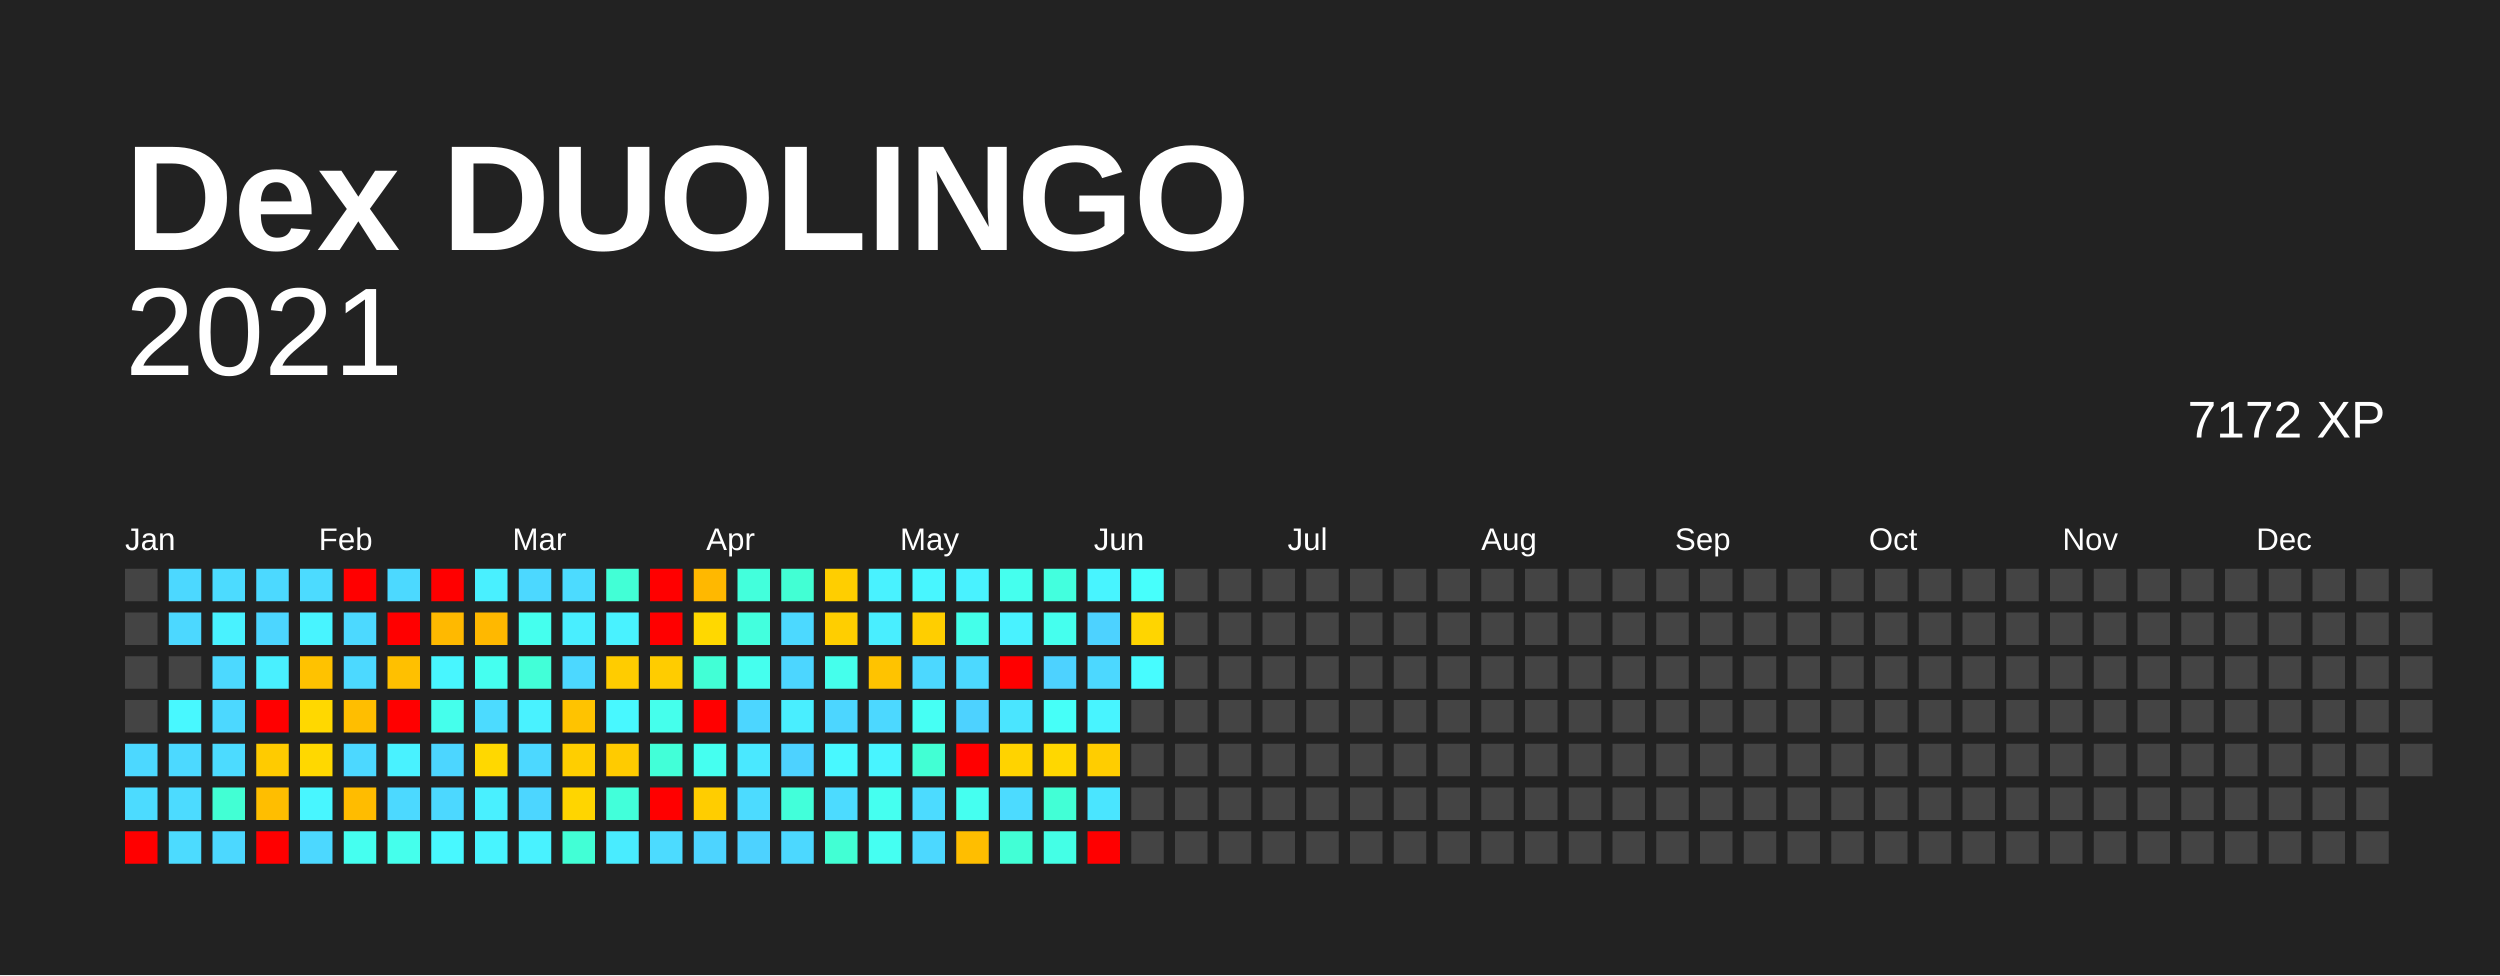
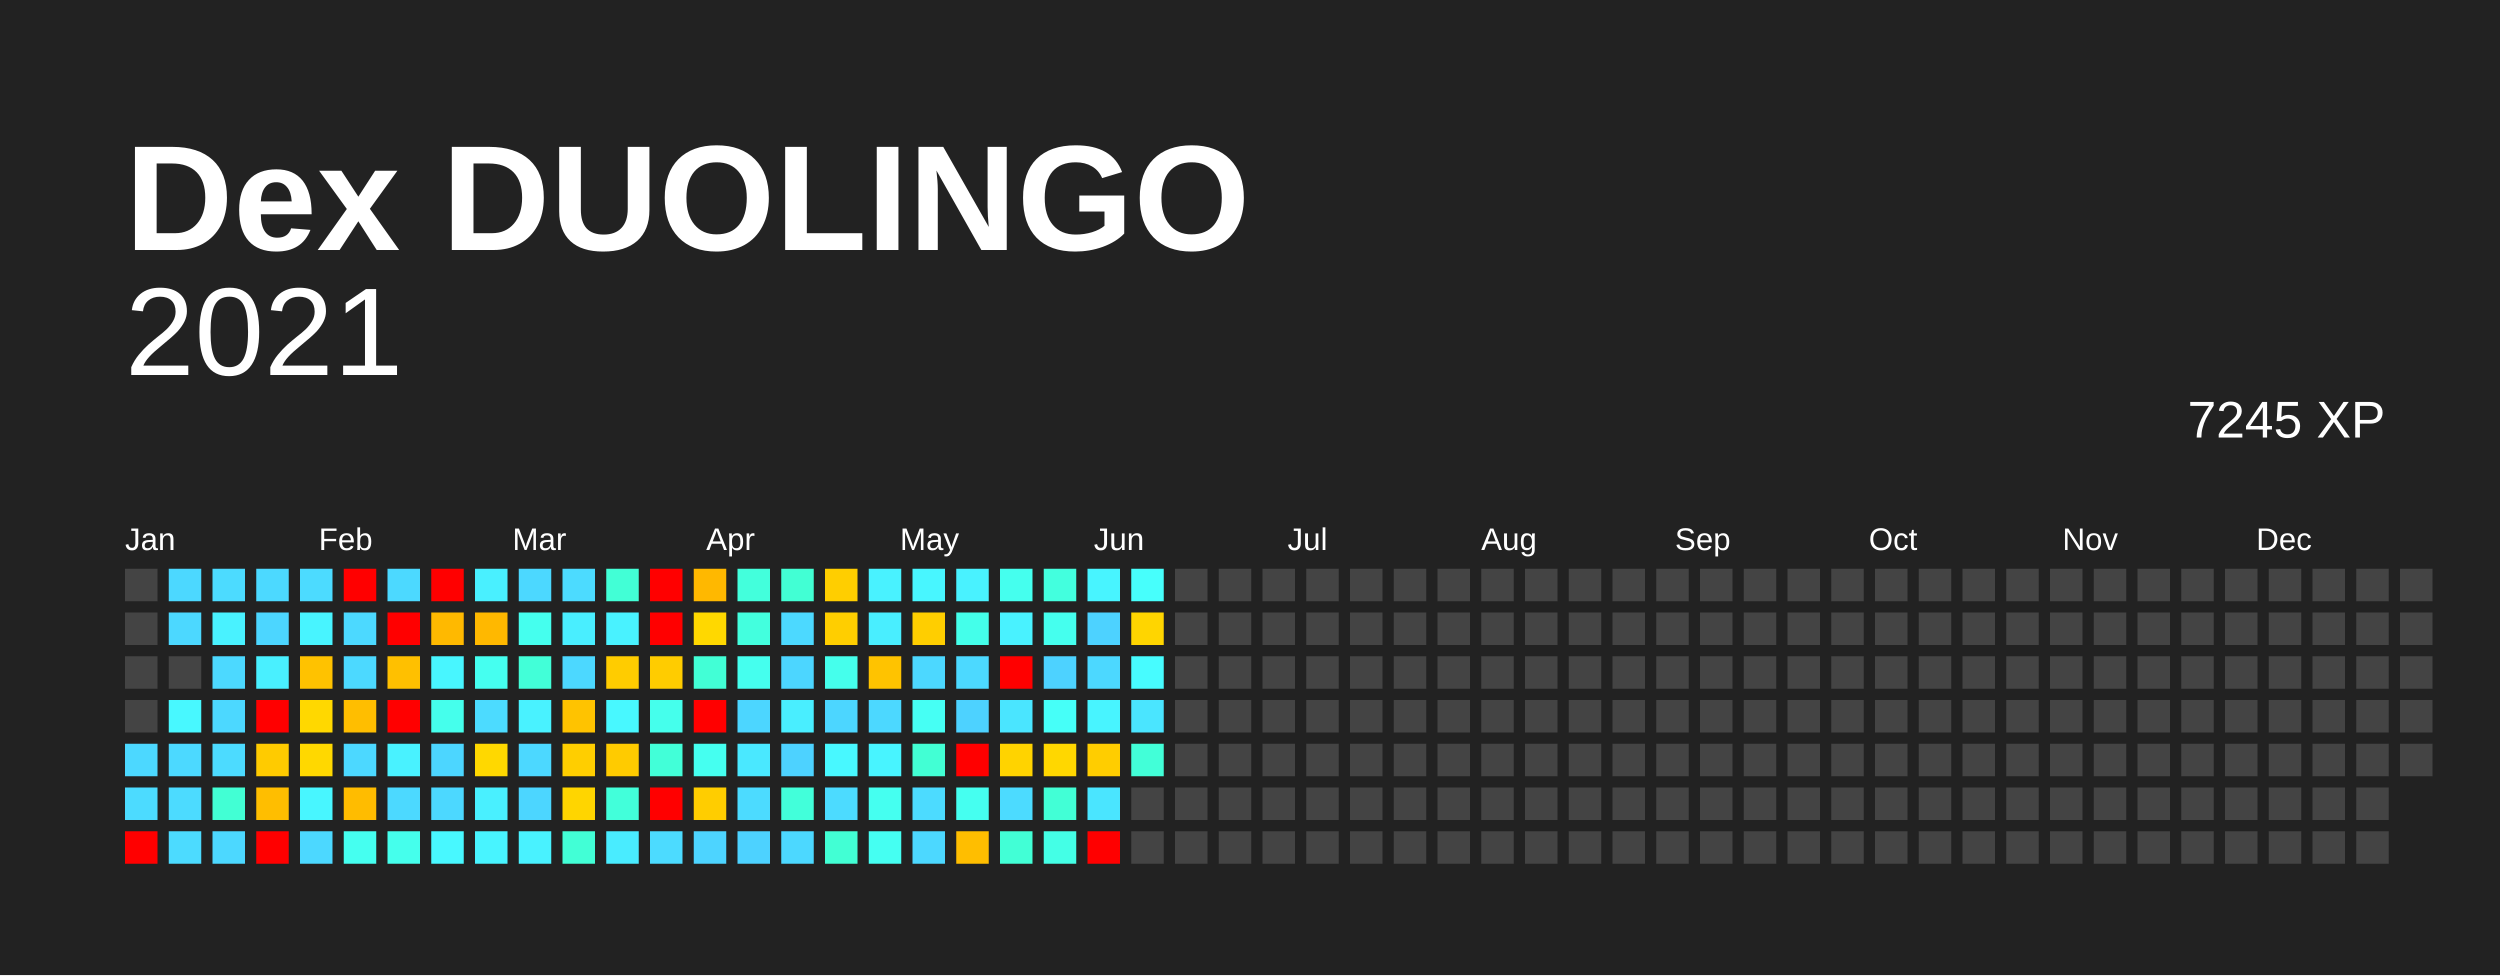
<svg xmlns="http://www.w3.org/2000/svg" baseProfile="full" height="78mm" version="1.1" viewBox="0,0,200,78" width="200mm">
  <defs />
  <rect fill="#222222" height="78" width="200" x="0" y="0" />
  <text fill="#FFFFFF" style="font-size:12px; font-family:Arial; font-weight:bold;" x="10" y="20">Dex DUOLINGO</text>
  <text alignment-baseline="hanging" fill="#FFFFFF" style="font-size:10.0px; font-family:Arial;" x="10" y="30">2021</text>
-   <text alignment-baseline="hanging" fill="#FFFFFF" style="font-size:4.125px; font-family:Arial;" x="175" y="35">7172 XP</text>
+   <text alignment-baseline="hanging" fill="#FFFFFF" style="font-size:4.125px; font-family:Arial;" x="175" y="35">7245 XP</text>
  <text fill="#FFFFFF" style="font-size:2.5px; font-family:Arial" x="10.0" y="44">Jan</text>
  <text fill="#FFFFFF" style="font-size:2.5px; font-family:Arial" x="25.5" y="44">Feb</text>
  <text fill="#FFFFFF" style="font-size:2.5px; font-family:Arial" x="41.0" y="44">Mar</text>
  <text fill="#FFFFFF" style="font-size:2.5px; font-family:Arial" x="56.5" y="44">Apr</text>
  <text fill="#FFFFFF" style="font-size:2.5px; font-family:Arial" x="72.0" y="44">May</text>
  <text fill="#FFFFFF" style="font-size:2.5px; font-family:Arial" x="87.5" y="44">Jun</text>
  <text fill="#FFFFFF" style="font-size:2.5px; font-family:Arial" x="103.0" y="44">Jul</text>
  <text fill="#FFFFFF" style="font-size:2.5px; font-family:Arial" x="118.5" y="44">Aug</text>
  <text fill="#FFFFFF" style="font-size:2.5px; font-family:Arial" x="134.0" y="44">Sep</text>
  <text fill="#FFFFFF" style="font-size:2.5px; font-family:Arial" x="149.5" y="44">Oct</text>
  <text fill="#FFFFFF" style="font-size:2.5px; font-family:Arial" x="165.0" y="44">Nov</text>
  <text fill="#FFFFFF" style="font-size:2.5px; font-family:Arial" x="180.5" y="44">Dec</text>
  <rect fill="#444444" height="2.6" width="2.6" x="10.0" y="45.5" />
  <rect fill="#444444" height="2.6" width="2.6" x="10.0" y="49.0" />
  <rect fill="#444444" height="2.6" width="2.6" x="10.0" y="52.5" />
  <rect fill="#444444" height="2.6" width="2.6" x="10.0" y="56.0" />
  <rect fill="#4cd8ff" height="2.6" width="2.6" x="10.0" y="59.5" />
  <rect fill="#4cdbff" height="2.6" width="2.6" x="10.0" y="63.0" />
  <rect fill="red" height="2.6" width="2.6" x="10.0" y="66.5" />
  <rect fill="#4cd8ff" height="2.6" width="2.6" x="13.5" y="45.5" />
  <rect fill="#4cd8ff" height="2.6" width="2.6" x="13.5" y="49.0" />
  <rect fill="#444444" height="2.6" width="2.6" x="13.5" y="52.5" />
  <rect fill="#48f8ff" height="2.6" width="2.6" x="13.5" y="56.0" />
  <rect fill="#4cd9ff" height="2.6" width="2.6" x="13.5" y="59.5" />
  <rect fill="#4cdbff" height="2.6" width="2.6" x="13.5" y="63.0" />
  <rect fill="#4cdbff" height="2.6" width="2.6" x="13.5" y="66.5" />
  <rect fill="#4cdbff" height="2.6" width="2.6" x="17.0" y="45.5" />
  <rect fill="#49f2ff" height="2.6" width="2.6" x="17.0" y="49.0" />
  <rect fill="#4cd9ff" height="2.6" width="2.6" x="17.0" y="52.5" />
  <rect fill="#4cd8ff" height="2.6" width="2.6" x="17.0" y="56.0" />
  <rect fill="#4cdbff" height="2.6" width="2.6" x="17.0" y="59.5" />
  <rect fill="#42ffd4" height="2.6" width="2.6" x="17.0" y="63.0" />
  <rect fill="#4cd8ff" height="2.6" width="2.6" x="17.0" y="66.5" />
  <rect fill="#4cd9ff" height="2.6" width="2.6" x="20.5" y="45.5" />
  <rect fill="#4cd6ff" height="2.6" width="2.6" x="20.5" y="49.0" />
  <rect fill="#49f0ff" height="2.6" width="2.6" x="20.5" y="52.5" />
  <rect fill="red" height="2.6" width="2.6" x="20.5" y="56.0" />
  <rect fill="#ffcb00" height="2.6" width="2.6" x="20.5" y="59.5" />
  <rect fill="#ffbe00" height="2.6" width="2.6" x="20.5" y="63.0" />
  <rect fill="red" height="2.6" width="2.6" x="20.5" y="66.5" />
  <rect fill="#4cdbff" height="2.6" width="2.6" x="24.0" y="45.5" />
  <rect fill="#48f4ff" height="2.6" width="2.6" x="24.0" y="49.0" />
  <rect fill="#ffc200" height="2.6" width="2.6" x="24.0" y="52.5" />
  <rect fill="#ffd800" height="2.6" width="2.6" x="24.0" y="56.0" />
  <rect fill="#ffd800" height="2.6" width="2.6" x="24.0" y="59.5" />
  <rect fill="#48f6ff" height="2.6" width="2.6" x="24.0" y="63.0" />
  <rect fill="#4cd8ff" height="2.6" width="2.6" x="24.0" y="66.5" />
  <rect fill="red" height="2.6" width="2.6" x="27.5" y="45.5" />
  <rect fill="#4cd9ff" height="2.6" width="2.6" x="27.5" y="49.0" />
  <rect fill="#4cd9ff" height="2.6" width="2.6" x="27.5" y="52.5" />
  <rect fill="#ffbe00" height="2.6" width="2.6" x="27.5" y="56.0" />
  <rect fill="#4cd8ff" height="2.6" width="2.6" x="27.5" y="59.5" />
  <rect fill="#ffbc00" height="2.6" width="2.6" x="27.5" y="63.0" />
  <rect fill="#45fff0" height="2.6" width="2.6" x="27.5" y="66.5" />
  <rect fill="#4cd9ff" height="2.6" width="2.6" x="31.0" y="45.5" />
  <rect fill="red" height="2.6" width="2.6" x="31.0" y="49.0" />
  <rect fill="#ffc000" height="2.6" width="2.6" x="31.0" y="52.5" />
  <rect fill="red" height="2.6" width="2.6" x="31.0" y="56.0" />
  <rect fill="#49f2ff" height="2.6" width="2.6" x="31.0" y="59.5" />
  <rect fill="#4cd9ff" height="2.6" width="2.6" x="31.0" y="63.0" />
  <rect fill="#45ffec" height="2.6" width="2.6" x="31.0" y="66.5" />
  <rect fill="red" height="2.6" width="2.6" x="34.5" y="45.5" />
  <rect fill="#ffb900" height="2.6" width="2.6" x="34.5" y="49.0" />
  <rect fill="#48f6ff" height="2.6" width="2.6" x="34.5" y="52.5" />
  <rect fill="#45ffec" height="2.6" width="2.6" x="34.5" y="56.0" />
  <rect fill="#4cd6ff" height="2.6" width="2.6" x="34.5" y="59.5" />
  <rect fill="#4cd8ff" height="2.6" width="2.6" x="34.5" y="63.0" />
  <rect fill="#48f8ff" height="2.6" width="2.6" x="34.5" y="66.5" />
  <rect fill="#49f0ff" height="2.6" width="2.6" x="38.0" y="45.5" />
  <rect fill="#ffb800" height="2.6" width="2.6" x="38.0" y="49.0" />
  <rect fill="#45fff0" height="2.6" width="2.6" x="38.0" y="52.5" />
  <rect fill="#4cdbff" height="2.6" width="2.6" x="38.0" y="56.0" />
  <rect fill="#ffd800" height="2.6" width="2.6" x="38.0" y="59.5" />
  <rect fill="#49f0ff" height="2.6" width="2.6" x="38.0" y="63.0" />
  <rect fill="#48f4ff" height="2.6" width="2.6" x="38.0" y="66.5" />
  <rect fill="#4cd8ff" height="2.6" width="2.6" x="41.5" y="45.5" />
  <rect fill="#45ffee" height="2.6" width="2.6" x="41.5" y="49.0" />
  <rect fill="#42ffd8" height="2.6" width="2.6" x="41.5" y="52.5" />
  <rect fill="#49f2ff" height="2.6" width="2.6" x="41.5" y="56.0" />
  <rect fill="#4cd8ff" height="2.6" width="2.6" x="41.5" y="59.5" />
  <rect fill="#4cd6ff" height="2.6" width="2.6" x="41.5" y="63.0" />
  <rect fill="#49f2ff" height="2.6" width="2.6" x="41.5" y="66.5" />
  <rect fill="#4cdbff" height="2.6" width="2.6" x="45.0" y="45.5" />
  <rect fill="#49eeff" height="2.6" width="2.6" x="45.0" y="49.0" />
  <rect fill="#4cd8ff" height="2.6" width="2.6" x="45.0" y="52.5" />
  <rect fill="#ffc300" height="2.6" width="2.6" x="45.0" y="56.0" />
  <rect fill="#ffce00" height="2.6" width="2.6" x="45.0" y="59.5" />
  <rect fill="#ffd500" height="2.6" width="2.6" x="45.0" y="63.0" />
  <rect fill="#42ffd6" height="2.6" width="2.6" x="45.0" y="66.5" />
  <rect fill="#42ffd6" height="2.6" width="2.6" x="48.5" y="45.5" />
  <rect fill="#49f2ff" height="2.6" width="2.6" x="48.5" y="49.0" />
  <rect fill="#ffcc00" height="2.6" width="2.6" x="48.5" y="52.5" />
  <rect fill="#48f8ff" height="2.6" width="2.6" x="48.5" y="56.0" />
  <rect fill="#ffcb00" height="2.6" width="2.6" x="48.5" y="59.5" />
  <rect fill="#42ffda" height="2.6" width="2.6" x="48.5" y="63.0" />
  <rect fill="#49ecff" height="2.6" width="2.6" x="48.5" y="66.5" />
  <rect fill="red" height="2.6" width="2.6" x="52.0" y="45.5" />
  <rect fill="red" height="2.6" width="2.6" x="52.0" y="49.0" />
  <rect fill="#ffcc00" height="2.6" width="2.6" x="52.0" y="52.5" />
  <rect fill="#45ffec" height="2.6" width="2.6" x="52.0" y="56.0" />
  <rect fill="#42ffd8" height="2.6" width="2.6" x="52.0" y="59.5" />
  <rect fill="red" height="2.6" width="2.6" x="52.0" y="63.0" />
  <rect fill="#4cdbff" height="2.6" width="2.6" x="52.0" y="66.5" />
  <rect fill="#ffb800" height="2.6" width="2.6" x="55.5" y="45.5" />
  <rect fill="#ffd800" height="2.6" width="2.6" x="55.5" y="49.0" />
  <rect fill="#42ffd6" height="2.6" width="2.6" x="55.5" y="52.5" />
  <rect fill="red" height="2.6" width="2.6" x="55.5" y="56.0" />
  <rect fill="#45fff0" height="2.6" width="2.6" x="55.5" y="59.5" />
  <rect fill="#ffcd00" height="2.6" width="2.6" x="55.5" y="63.0" />
  <rect fill="#4dd4ff" height="2.6" width="2.6" x="55.5" y="66.5" />
  <rect fill="#43ffdc" height="2.6" width="2.6" x="59.0" y="45.5" />
  <rect fill="#43ffde" height="2.6" width="2.6" x="59.0" y="49.0" />
  <rect fill="#45ffee" height="2.6" width="2.6" x="59.0" y="52.5" />
  <rect fill="#4cd6ff" height="2.6" width="2.6" x="59.0" y="56.0" />
  <rect fill="#4ae8ff" height="2.6" width="2.6" x="59.0" y="59.5" />
  <rect fill="#4cdbff" height="2.6" width="2.6" x="59.0" y="63.0" />
  <rect fill="#4dd2ff" height="2.6" width="2.6" x="59.0" y="66.5" />
  <rect fill="#42ffd4" height="2.6" width="2.6" x="62.5" y="45.5" />
  <rect fill="#4cd9ff" height="2.6" width="2.6" x="62.5" y="49.0" />
  <rect fill="#4cd6ff" height="2.6" width="2.6" x="62.5" y="52.5" />
  <rect fill="#49eeff" height="2.6" width="2.6" x="62.5" y="56.0" />
  <rect fill="#4dd2ff" height="2.6" width="2.6" x="62.5" y="59.5" />
  <rect fill="#42ffda" height="2.6" width="2.6" x="62.5" y="63.0" />
  <rect fill="#4cd8ff" height="2.6" width="2.6" x="62.5" y="66.5" />
  <rect fill="#ffce00" height="2.6" width="2.6" x="66.0" y="45.5" />
  <rect fill="#ffce00" height="2.6" width="2.6" x="66.0" y="49.0" />
  <rect fill="#45ffec" height="2.6" width="2.6" x="66.0" y="52.5" />
  <rect fill="#4cd6ff" height="2.6" width="2.6" x="66.0" y="56.0" />
  <rect fill="#48f8ff" height="2.6" width="2.6" x="66.0" y="59.5" />
  <rect fill="#4cdbff" height="2.6" width="2.6" x="66.0" y="63.0" />
  <rect fill="#42ffd4" height="2.6" width="2.6" x="66.0" y="66.5" />
  <rect fill="#49f2ff" height="2.6" width="2.6" x="69.5" y="45.5" />
  <rect fill="#49eeff" height="2.6" width="2.6" x="69.5" y="49.0" />
  <rect fill="#ffc300" height="2.6" width="2.6" x="69.5" y="52.5" />
  <rect fill="#4cd8ff" height="2.6" width="2.6" x="69.5" y="56.0" />
  <rect fill="#48f4ff" height="2.6" width="2.6" x="69.5" y="59.5" />
  <rect fill="#45fff0" height="2.6" width="2.6" x="69.5" y="63.0" />
  <rect fill="#45fff2" height="2.6" width="2.6" x="69.5" y="66.5" />
  <rect fill="#48f6ff" height="2.6" width="2.6" x="73.0" y="45.5" />
  <rect fill="#ffce00" height="2.6" width="2.6" x="73.0" y="49.0" />
  <rect fill="#4cd8ff" height="2.6" width="2.6" x="73.0" y="52.5" />
  <rect fill="#46fff4" height="2.6" width="2.6" x="73.0" y="56.0" />
  <rect fill="#42ffd4" height="2.6" width="2.6" x="73.0" y="59.5" />
  <rect fill="#4cdbff" height="2.6" width="2.6" x="73.0" y="63.0" />
  <rect fill="#4cd8ff" height="2.6" width="2.6" x="73.0" y="66.5" />
  <rect fill="#49f2ff" height="2.6" width="2.6" x="76.5" y="45.5" />
  <rect fill="#44ffea" height="2.6" width="2.6" x="76.5" y="49.0" />
  <rect fill="#4cd9ff" height="2.6" width="2.6" x="76.5" y="52.5" />
  <rect fill="#4dd2ff" height="2.6" width="2.6" x="76.5" y="56.0" />
  <rect fill="red" height="2.6" width="2.6" x="76.5" y="59.5" />
  <rect fill="#45fff0" height="2.6" width="2.6" x="76.5" y="63.0" />
  <rect fill="#ffbe00" height="2.6" width="2.6" x="76.5" y="66.5" />
  <rect fill="#45ffee" height="2.6" width="2.6" x="80.0" y="45.5" />
  <rect fill="#49f2ff" height="2.6" width="2.6" x="80.0" y="49.0" />
  <rect fill="red" height="2.6" width="2.6" x="80.0" y="52.5" />
  <rect fill="#4ae5ff" height="2.6" width="2.6" x="80.0" y="56.0" />
  <rect fill="#ffd300" height="2.6" width="2.6" x="80.0" y="59.5" />
  <rect fill="#4cdbff" height="2.6" width="2.6" x="80.0" y="63.0" />
  <rect fill="#42ffd6" height="2.6" width="2.6" x="80.0" y="66.5" />
  <rect fill="#43ffde" height="2.6" width="2.6" x="83.5" y="45.5" />
  <rect fill="#45ffee" height="2.6" width="2.6" x="83.5" y="49.0" />
  <rect fill="#4dd2ff" height="2.6" width="2.6" x="83.5" y="52.5" />
  <rect fill="#46fff8" height="2.6" width="2.6" x="83.5" y="56.0" />
  <rect fill="#ffd700" height="2.6" width="2.6" x="83.5" y="59.5" />
  <rect fill="#42ffd6" height="2.6" width="2.6" x="83.5" y="63.0" />
  <rect fill="#44ffe6" height="2.6" width="2.6" x="83.5" y="66.5" />
  <rect fill="#48f4ff" height="2.6" width="2.6" x="87.0" y="45.5" />
  <rect fill="#4dd2ff" height="2.6" width="2.6" x="87.0" y="49.0" />
  <rect fill="#4cd8ff" height="2.6" width="2.6" x="87.0" y="52.5" />
  <rect fill="#48f4ff" height="2.6" width="2.6" x="87.0" y="56.0" />
  <rect fill="#ffcd00" height="2.6" width="2.6" x="87.0" y="59.5" />
  <rect fill="#4ae5ff" height="2.6" width="2.6" x="87.0" y="63.0" />
  <rect fill="red" height="2.6" width="2.6" x="87.0" y="66.5" />
  <rect fill="#47fffc" height="2.6" width="2.6" x="90.5" y="45.5" />
  <rect fill="#ffd500" height="2.6" width="2.6" x="90.5" y="49.0" />
  <rect fill="#47fcff" height="2.6" width="2.6" x="90.5" y="52.5" />
-   <rect fill="#444444" height="2.6" width="2.6" x="90.5" y="56.0" />
-   <rect fill="#444444" height="2.6" width="2.6" x="90.5" y="59.5" />
+   <rect fill="#4ae5ff" height="2.6" width="2.6" x="90.5" y="56.0" />
+   <rect fill="#42ffd8" height="2.6" width="2.6" x="90.5" y="59.5" />
  <rect fill="#444444" height="2.6" width="2.6" x="90.5" y="63.0" />
  <rect fill="#444444" height="2.6" width="2.6" x="90.5" y="66.5" />
  <rect fill="#444444" height="2.6" width="2.6" x="94.0" y="45.5" />
  <rect fill="#444444" height="2.6" width="2.6" x="94.0" y="49.0" />
  <rect fill="#444444" height="2.6" width="2.6" x="94.0" y="52.5" />
  <rect fill="#444444" height="2.6" width="2.6" x="94.0" y="56.0" />
  <rect fill="#444444" height="2.6" width="2.6" x="94.0" y="59.5" />
  <rect fill="#444444" height="2.6" width="2.6" x="94.0" y="63.0" />
  <rect fill="#444444" height="2.6" width="2.6" x="94.0" y="66.5" />
  <rect fill="#444444" height="2.6" width="2.6" x="97.5" y="45.5" />
  <rect fill="#444444" height="2.6" width="2.6" x="97.5" y="49.0" />
  <rect fill="#444444" height="2.6" width="2.6" x="97.5" y="52.5" />
  <rect fill="#444444" height="2.6" width="2.6" x="97.5" y="56.0" />
  <rect fill="#444444" height="2.6" width="2.6" x="97.5" y="59.5" />
  <rect fill="#444444" height="2.6" width="2.6" x="97.5" y="63.0" />
  <rect fill="#444444" height="2.6" width="2.6" x="97.5" y="66.5" />
  <rect fill="#444444" height="2.6" width="2.6" x="101.0" y="45.5" />
  <rect fill="#444444" height="2.6" width="2.6" x="101.0" y="49.0" />
  <rect fill="#444444" height="2.6" width="2.6" x="101.0" y="52.5" />
  <rect fill="#444444" height="2.6" width="2.6" x="101.0" y="56.0" />
  <rect fill="#444444" height="2.6" width="2.6" x="101.0" y="59.5" />
  <rect fill="#444444" height="2.6" width="2.6" x="101.0" y="63.0" />
  <rect fill="#444444" height="2.6" width="2.6" x="101.0" y="66.5" />
  <rect fill="#444444" height="2.6" width="2.6" x="104.5" y="45.5" />
  <rect fill="#444444" height="2.6" width="2.6" x="104.5" y="49.0" />
  <rect fill="#444444" height="2.6" width="2.6" x="104.5" y="52.5" />
  <rect fill="#444444" height="2.6" width="2.6" x="104.5" y="56.0" />
  <rect fill="#444444" height="2.6" width="2.6" x="104.5" y="59.5" />
  <rect fill="#444444" height="2.6" width="2.6" x="104.5" y="63.0" />
  <rect fill="#444444" height="2.6" width="2.6" x="104.5" y="66.5" />
  <rect fill="#444444" height="2.6" width="2.6" x="108.0" y="45.5" />
  <rect fill="#444444" height="2.6" width="2.6" x="108.0" y="49.0" />
  <rect fill="#444444" height="2.6" width="2.6" x="108.0" y="52.5" />
  <rect fill="#444444" height="2.6" width="2.6" x="108.0" y="56.0" />
  <rect fill="#444444" height="2.6" width="2.6" x="108.0" y="59.5" />
  <rect fill="#444444" height="2.6" width="2.6" x="108.0" y="63.0" />
  <rect fill="#444444" height="2.6" width="2.6" x="108.0" y="66.5" />
  <rect fill="#444444" height="2.6" width="2.6" x="111.5" y="45.5" />
  <rect fill="#444444" height="2.6" width="2.6" x="111.5" y="49.0" />
  <rect fill="#444444" height="2.6" width="2.6" x="111.5" y="52.5" />
  <rect fill="#444444" height="2.6" width="2.6" x="111.5" y="56.0" />
  <rect fill="#444444" height="2.6" width="2.6" x="111.5" y="59.5" />
  <rect fill="#444444" height="2.6" width="2.6" x="111.5" y="63.0" />
  <rect fill="#444444" height="2.6" width="2.6" x="111.5" y="66.5" />
  <rect fill="#444444" height="2.6" width="2.6" x="115.0" y="45.5" />
  <rect fill="#444444" height="2.6" width="2.6" x="115.0" y="49.0" />
  <rect fill="#444444" height="2.6" width="2.6" x="115.0" y="52.5" />
  <rect fill="#444444" height="2.6" width="2.6" x="115.0" y="56.0" />
  <rect fill="#444444" height="2.6" width="2.6" x="115.0" y="59.5" />
  <rect fill="#444444" height="2.6" width="2.6" x="115.0" y="63.0" />
  <rect fill="#444444" height="2.6" width="2.6" x="115.0" y="66.5" />
  <rect fill="#444444" height="2.6" width="2.6" x="118.5" y="45.5" />
  <rect fill="#444444" height="2.6" width="2.6" x="118.5" y="49.0" />
  <rect fill="#444444" height="2.6" width="2.6" x="118.5" y="52.5" />
  <rect fill="#444444" height="2.6" width="2.6" x="118.5" y="56.0" />
  <rect fill="#444444" height="2.6" width="2.6" x="118.5" y="59.5" />
  <rect fill="#444444" height="2.6" width="2.6" x="118.5" y="63.0" />
  <rect fill="#444444" height="2.6" width="2.6" x="118.5" y="66.5" />
  <rect fill="#444444" height="2.6" width="2.6" x="122.0" y="45.5" />
  <rect fill="#444444" height="2.6" width="2.6" x="122.0" y="49.0" />
  <rect fill="#444444" height="2.6" width="2.6" x="122.0" y="52.5" />
  <rect fill="#444444" height="2.6" width="2.6" x="122.0" y="56.0" />
  <rect fill="#444444" height="2.6" width="2.6" x="122.0" y="59.5" />
  <rect fill="#444444" height="2.6" width="2.6" x="122.0" y="63.0" />
  <rect fill="#444444" height="2.6" width="2.6" x="122.0" y="66.5" />
  <rect fill="#444444" height="2.6" width="2.6" x="125.5" y="45.5" />
  <rect fill="#444444" height="2.6" width="2.6" x="125.5" y="49.0" />
  <rect fill="#444444" height="2.6" width="2.6" x="125.5" y="52.5" />
  <rect fill="#444444" height="2.6" width="2.6" x="125.5" y="56.0" />
  <rect fill="#444444" height="2.6" width="2.6" x="125.5" y="59.5" />
  <rect fill="#444444" height="2.6" width="2.6" x="125.5" y="63.0" />
  <rect fill="#444444" height="2.6" width="2.6" x="125.5" y="66.5" />
  <rect fill="#444444" height="2.6" width="2.6" x="129.0" y="45.5" />
  <rect fill="#444444" height="2.6" width="2.6" x="129.0" y="49.0" />
  <rect fill="#444444" height="2.6" width="2.6" x="129.0" y="52.5" />
  <rect fill="#444444" height="2.6" width="2.6" x="129.0" y="56.0" />
  <rect fill="#444444" height="2.6" width="2.6" x="129.0" y="59.5" />
  <rect fill="#444444" height="2.6" width="2.6" x="129.0" y="63.0" />
  <rect fill="#444444" height="2.6" width="2.6" x="129.0" y="66.5" />
  <rect fill="#444444" height="2.6" width="2.6" x="132.5" y="45.5" />
  <rect fill="#444444" height="2.6" width="2.6" x="132.5" y="49.0" />
  <rect fill="#444444" height="2.6" width="2.6" x="132.5" y="52.5" />
  <rect fill="#444444" height="2.6" width="2.6" x="132.5" y="56.0" />
  <rect fill="#444444" height="2.6" width="2.6" x="132.5" y="59.5" />
  <rect fill="#444444" height="2.6" width="2.6" x="132.5" y="63.0" />
  <rect fill="#444444" height="2.6" width="2.6" x="132.5" y="66.5" />
  <rect fill="#444444" height="2.6" width="2.6" x="136.0" y="45.5" />
  <rect fill="#444444" height="2.6" width="2.6" x="136.0" y="49.0" />
  <rect fill="#444444" height="2.6" width="2.6" x="136.0" y="52.5" />
  <rect fill="#444444" height="2.6" width="2.6" x="136.0" y="56.0" />
  <rect fill="#444444" height="2.6" width="2.6" x="136.0" y="59.5" />
  <rect fill="#444444" height="2.6" width="2.6" x="136.0" y="63.0" />
  <rect fill="#444444" height="2.6" width="2.6" x="136.0" y="66.5" />
  <rect fill="#444444" height="2.6" width="2.6" x="139.5" y="45.5" />
  <rect fill="#444444" height="2.6" width="2.6" x="139.5" y="49.0" />
  <rect fill="#444444" height="2.6" width="2.6" x="139.5" y="52.5" />
  <rect fill="#444444" height="2.6" width="2.6" x="139.5" y="56.0" />
  <rect fill="#444444" height="2.6" width="2.6" x="139.5" y="59.5" />
  <rect fill="#444444" height="2.6" width="2.6" x="139.5" y="63.0" />
  <rect fill="#444444" height="2.6" width="2.6" x="139.5" y="66.5" />
  <rect fill="#444444" height="2.6" width="2.6" x="143.0" y="45.5" />
  <rect fill="#444444" height="2.6" width="2.6" x="143.0" y="49.0" />
  <rect fill="#444444" height="2.6" width="2.6" x="143.0" y="52.5" />
  <rect fill="#444444" height="2.6" width="2.6" x="143.0" y="56.0" />
  <rect fill="#444444" height="2.6" width="2.6" x="143.0" y="59.5" />
  <rect fill="#444444" height="2.6" width="2.6" x="143.0" y="63.0" />
  <rect fill="#444444" height="2.6" width="2.6" x="143.0" y="66.5" />
  <rect fill="#444444" height="2.6" width="2.6" x="146.5" y="45.5" />
  <rect fill="#444444" height="2.6" width="2.6" x="146.5" y="49.0" />
  <rect fill="#444444" height="2.6" width="2.6" x="146.5" y="52.5" />
  <rect fill="#444444" height="2.6" width="2.6" x="146.5" y="56.0" />
  <rect fill="#444444" height="2.6" width="2.6" x="146.5" y="59.5" />
  <rect fill="#444444" height="2.6" width="2.6" x="146.5" y="63.0" />
  <rect fill="#444444" height="2.6" width="2.6" x="146.5" y="66.5" />
  <rect fill="#444444" height="2.6" width="2.6" x="150.0" y="45.5" />
  <rect fill="#444444" height="2.6" width="2.6" x="150.0" y="49.0" />
  <rect fill="#444444" height="2.6" width="2.6" x="150.0" y="52.5" />
  <rect fill="#444444" height="2.6" width="2.6" x="150.0" y="56.0" />
  <rect fill="#444444" height="2.6" width="2.6" x="150.0" y="59.5" />
  <rect fill="#444444" height="2.6" width="2.6" x="150.0" y="63.0" />
  <rect fill="#444444" height="2.6" width="2.6" x="150.0" y="66.5" />
  <rect fill="#444444" height="2.6" width="2.6" x="153.5" y="45.5" />
  <rect fill="#444444" height="2.6" width="2.6" x="153.5" y="49.0" />
  <rect fill="#444444" height="2.6" width="2.6" x="153.5" y="52.5" />
  <rect fill="#444444" height="2.6" width="2.6" x="153.5" y="56.0" />
  <rect fill="#444444" height="2.6" width="2.6" x="153.5" y="59.5" />
  <rect fill="#444444" height="2.6" width="2.6" x="153.5" y="63.0" />
  <rect fill="#444444" height="2.6" width="2.6" x="153.5" y="66.5" />
  <rect fill="#444444" height="2.6" width="2.6" x="157.0" y="45.5" />
  <rect fill="#444444" height="2.6" width="2.6" x="157.0" y="49.0" />
  <rect fill="#444444" height="2.6" width="2.6" x="157.0" y="52.5" />
  <rect fill="#444444" height="2.6" width="2.6" x="157.0" y="56.0" />
  <rect fill="#444444" height="2.6" width="2.6" x="157.0" y="59.5" />
  <rect fill="#444444" height="2.6" width="2.6" x="157.0" y="63.0" />
  <rect fill="#444444" height="2.6" width="2.6" x="157.0" y="66.5" />
  <rect fill="#444444" height="2.6" width="2.6" x="160.5" y="45.5" />
  <rect fill="#444444" height="2.6" width="2.6" x="160.5" y="49.0" />
  <rect fill="#444444" height="2.6" width="2.6" x="160.5" y="52.5" />
  <rect fill="#444444" height="2.6" width="2.6" x="160.5" y="56.0" />
  <rect fill="#444444" height="2.6" width="2.6" x="160.5" y="59.5" />
  <rect fill="#444444" height="2.6" width="2.6" x="160.5" y="63.0" />
  <rect fill="#444444" height="2.6" width="2.6" x="160.5" y="66.5" />
  <rect fill="#444444" height="2.6" width="2.6" x="164.0" y="45.5" />
  <rect fill="#444444" height="2.6" width="2.6" x="164.0" y="49.0" />
  <rect fill="#444444" height="2.6" width="2.6" x="164.0" y="52.5" />
  <rect fill="#444444" height="2.6" width="2.6" x="164.0" y="56.0" />
  <rect fill="#444444" height="2.6" width="2.6" x="164.0" y="59.5" />
  <rect fill="#444444" height="2.6" width="2.6" x="164.0" y="63.0" />
  <rect fill="#444444" height="2.6" width="2.6" x="164.0" y="66.5" />
  <rect fill="#444444" height="2.6" width="2.6" x="167.5" y="45.5" />
  <rect fill="#444444" height="2.6" width="2.6" x="167.5" y="49.0" />
  <rect fill="#444444" height="2.6" width="2.6" x="167.5" y="52.5" />
  <rect fill="#444444" height="2.6" width="2.6" x="167.5" y="56.0" />
  <rect fill="#444444" height="2.6" width="2.6" x="167.5" y="59.5" />
  <rect fill="#444444" height="2.6" width="2.6" x="167.5" y="63.0" />
  <rect fill="#444444" height="2.6" width="2.6" x="167.5" y="66.5" />
  <rect fill="#444444" height="2.6" width="2.6" x="171.0" y="45.5" />
  <rect fill="#444444" height="2.6" width="2.6" x="171.0" y="49.0" />
  <rect fill="#444444" height="2.6" width="2.6" x="171.0" y="52.5" />
  <rect fill="#444444" height="2.6" width="2.6" x="171.0" y="56.0" />
  <rect fill="#444444" height="2.6" width="2.6" x="171.0" y="59.5" />
  <rect fill="#444444" height="2.6" width="2.6" x="171.0" y="63.0" />
  <rect fill="#444444" height="2.6" width="2.6" x="171.0" y="66.5" />
  <rect fill="#444444" height="2.6" width="2.6" x="174.5" y="45.5" />
  <rect fill="#444444" height="2.6" width="2.6" x="174.5" y="49.0" />
  <rect fill="#444444" height="2.6" width="2.6" x="174.5" y="52.5" />
  <rect fill="#444444" height="2.6" width="2.6" x="174.5" y="56.0" />
  <rect fill="#444444" height="2.6" width="2.6" x="174.5" y="59.5" />
  <rect fill="#444444" height="2.6" width="2.6" x="174.5" y="63.0" />
  <rect fill="#444444" height="2.6" width="2.6" x="174.5" y="66.5" />
  <rect fill="#444444" height="2.6" width="2.6" x="178.0" y="45.5" />
  <rect fill="#444444" height="2.6" width="2.6" x="178.0" y="49.0" />
  <rect fill="#444444" height="2.6" width="2.6" x="178.0" y="52.5" />
  <rect fill="#444444" height="2.6" width="2.6" x="178.0" y="56.0" />
  <rect fill="#444444" height="2.6" width="2.6" x="178.0" y="59.5" />
  <rect fill="#444444" height="2.6" width="2.6" x="178.0" y="63.0" />
  <rect fill="#444444" height="2.6" width="2.6" x="178.0" y="66.5" />
  <rect fill="#444444" height="2.6" width="2.6" x="181.5" y="45.5" />
  <rect fill="#444444" height="2.6" width="2.6" x="181.5" y="49.0" />
  <rect fill="#444444" height="2.6" width="2.6" x="181.5" y="52.5" />
  <rect fill="#444444" height="2.6" width="2.6" x="181.5" y="56.0" />
  <rect fill="#444444" height="2.6" width="2.6" x="181.5" y="59.5" />
  <rect fill="#444444" height="2.6" width="2.6" x="181.5" y="63.0" />
  <rect fill="#444444" height="2.6" width="2.6" x="181.5" y="66.5" />
  <rect fill="#444444" height="2.6" width="2.6" x="185.0" y="45.5" />
  <rect fill="#444444" height="2.6" width="2.6" x="185.0" y="49.0" />
  <rect fill="#444444" height="2.6" width="2.6" x="185.0" y="52.5" />
  <rect fill="#444444" height="2.6" width="2.6" x="185.0" y="56.0" />
  <rect fill="#444444" height="2.6" width="2.6" x="185.0" y="59.5" />
  <rect fill="#444444" height="2.6" width="2.6" x="185.0" y="63.0" />
  <rect fill="#444444" height="2.6" width="2.6" x="185.0" y="66.5" />
  <rect fill="#444444" height="2.6" width="2.6" x="188.5" y="45.5" />
  <rect fill="#444444" height="2.6" width="2.6" x="188.5" y="49.0" />
  <rect fill="#444444" height="2.6" width="2.6" x="188.5" y="52.5" />
  <rect fill="#444444" height="2.6" width="2.6" x="188.5" y="56.0" />
  <rect fill="#444444" height="2.6" width="2.6" x="188.5" y="59.5" />
  <rect fill="#444444" height="2.6" width="2.6" x="188.5" y="63.0" />
  <rect fill="#444444" height="2.6" width="2.6" x="188.5" y="66.5" />
  <rect fill="#444444" height="2.6" width="2.6" x="192.0" y="45.5" />
  <rect fill="#444444" height="2.6" width="2.6" x="192.0" y="49.0" />
  <rect fill="#444444" height="2.6" width="2.6" x="192.0" y="52.5" />
  <rect fill="#444444" height="2.6" width="2.6" x="192.0" y="56.0" />
  <rect fill="#444444" height="2.6" width="2.6" x="192.0" y="59.5" />
</svg>
